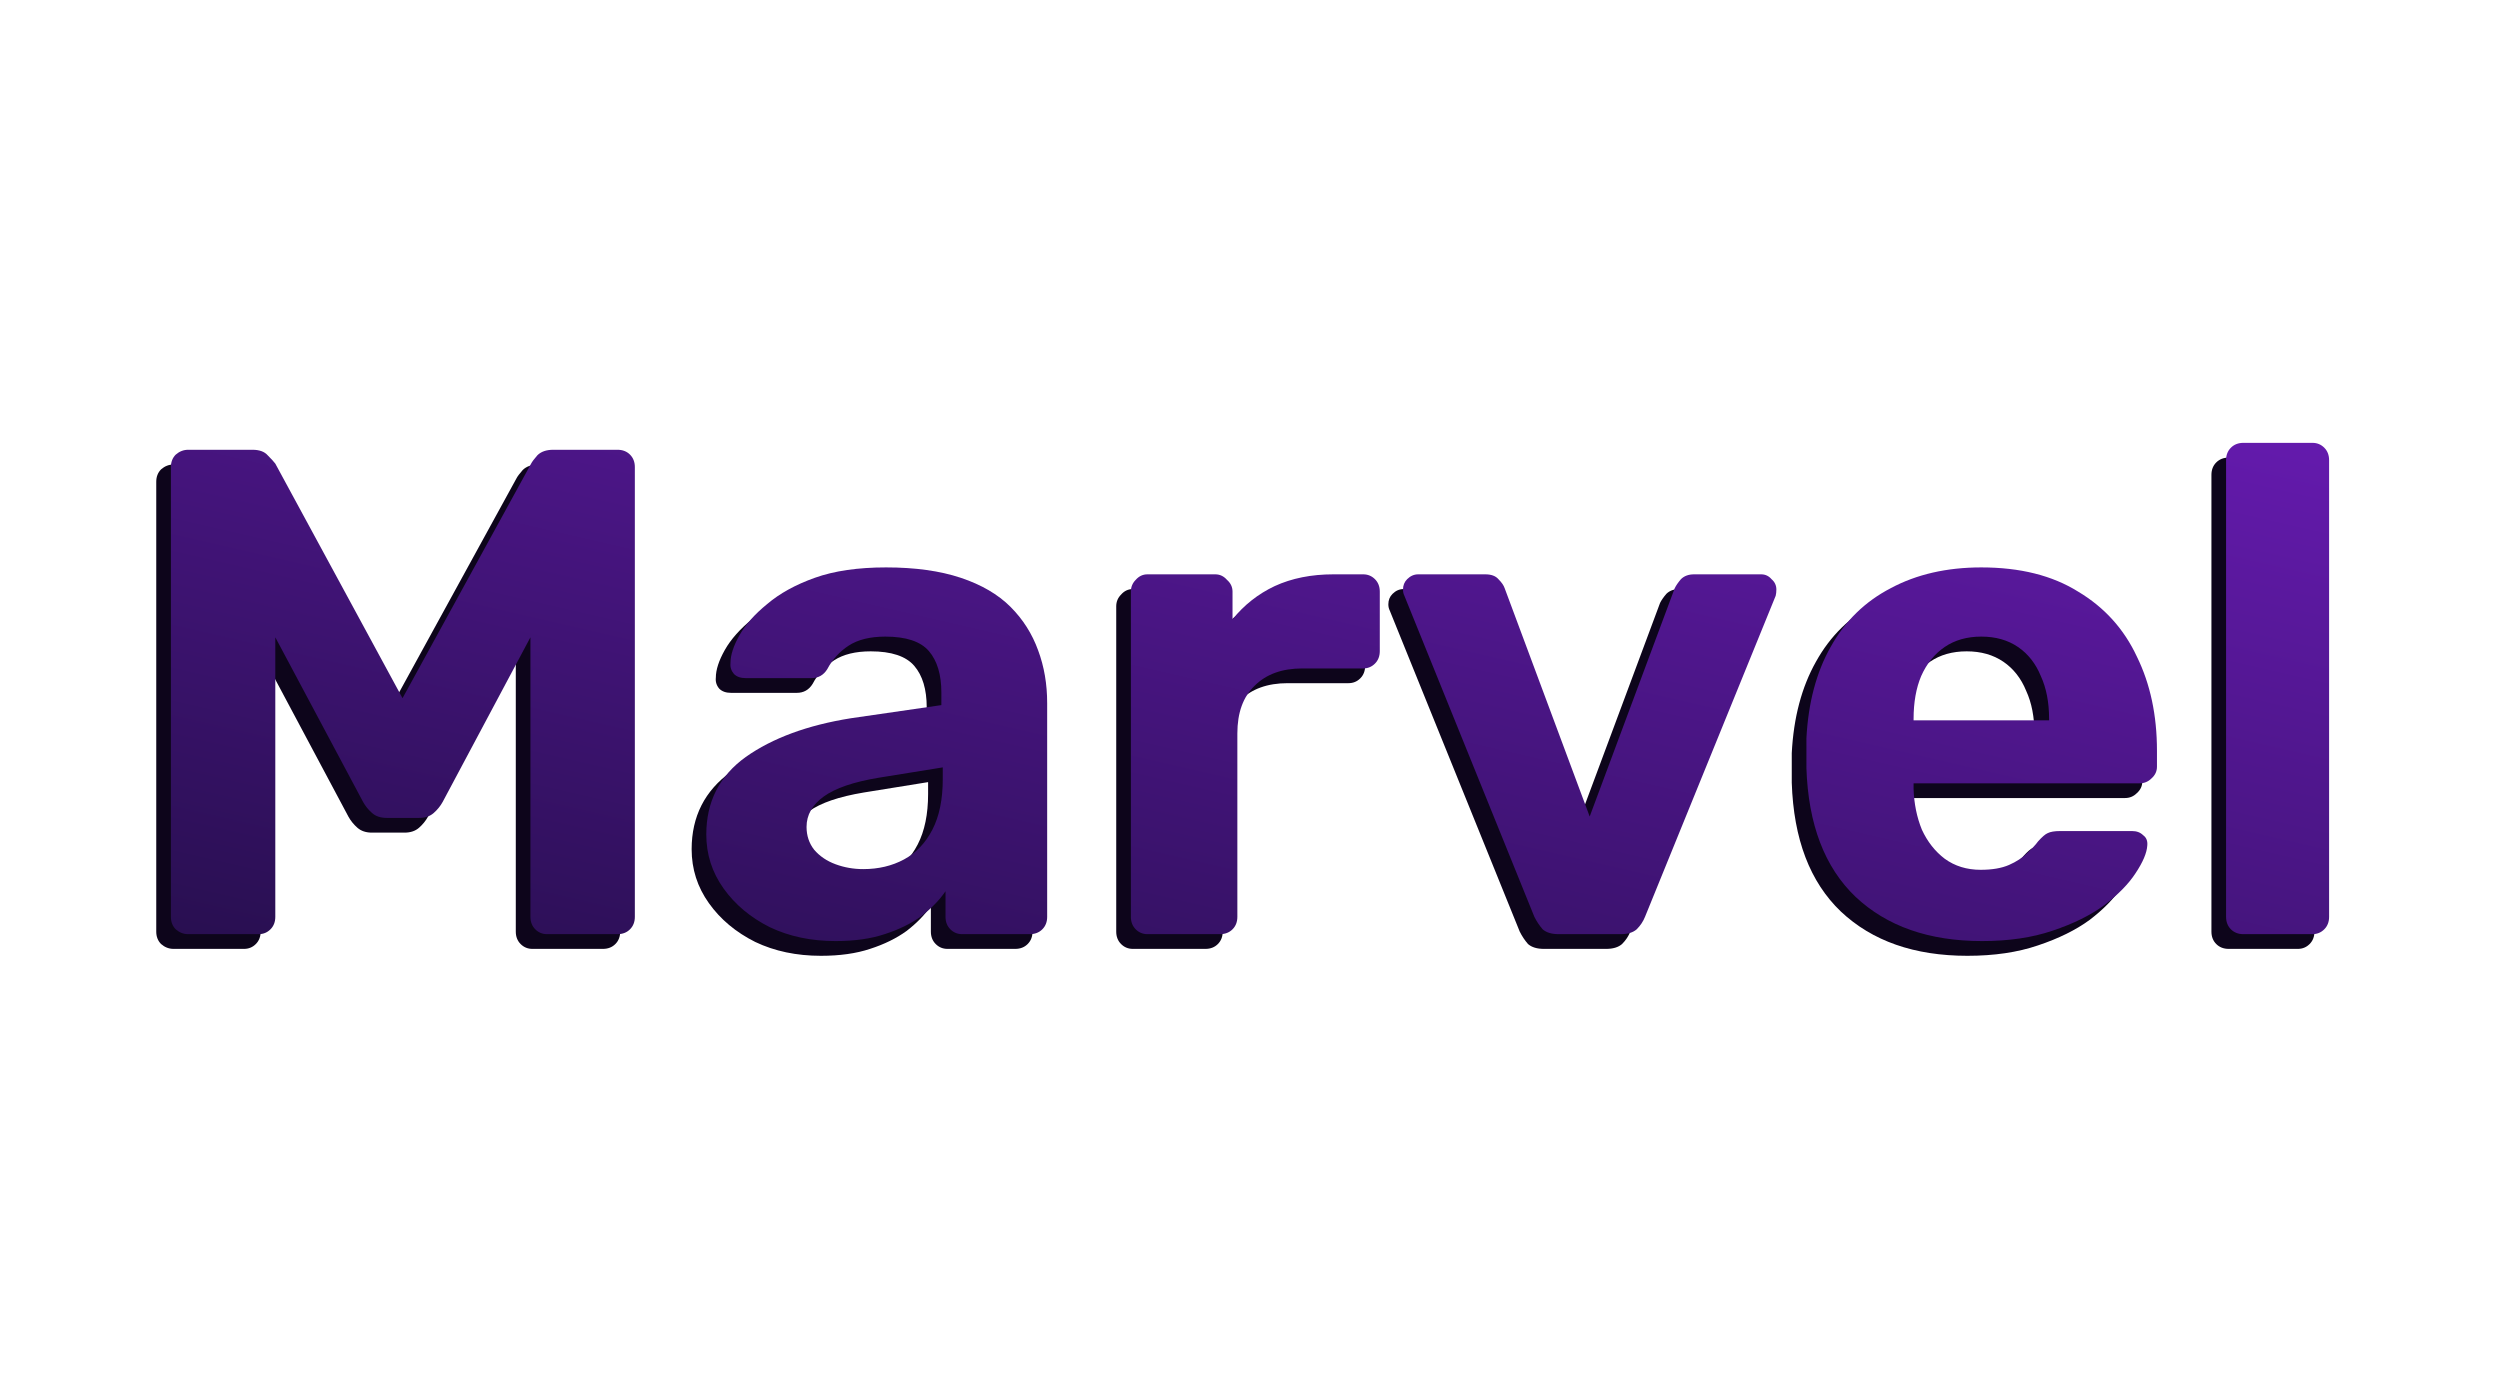
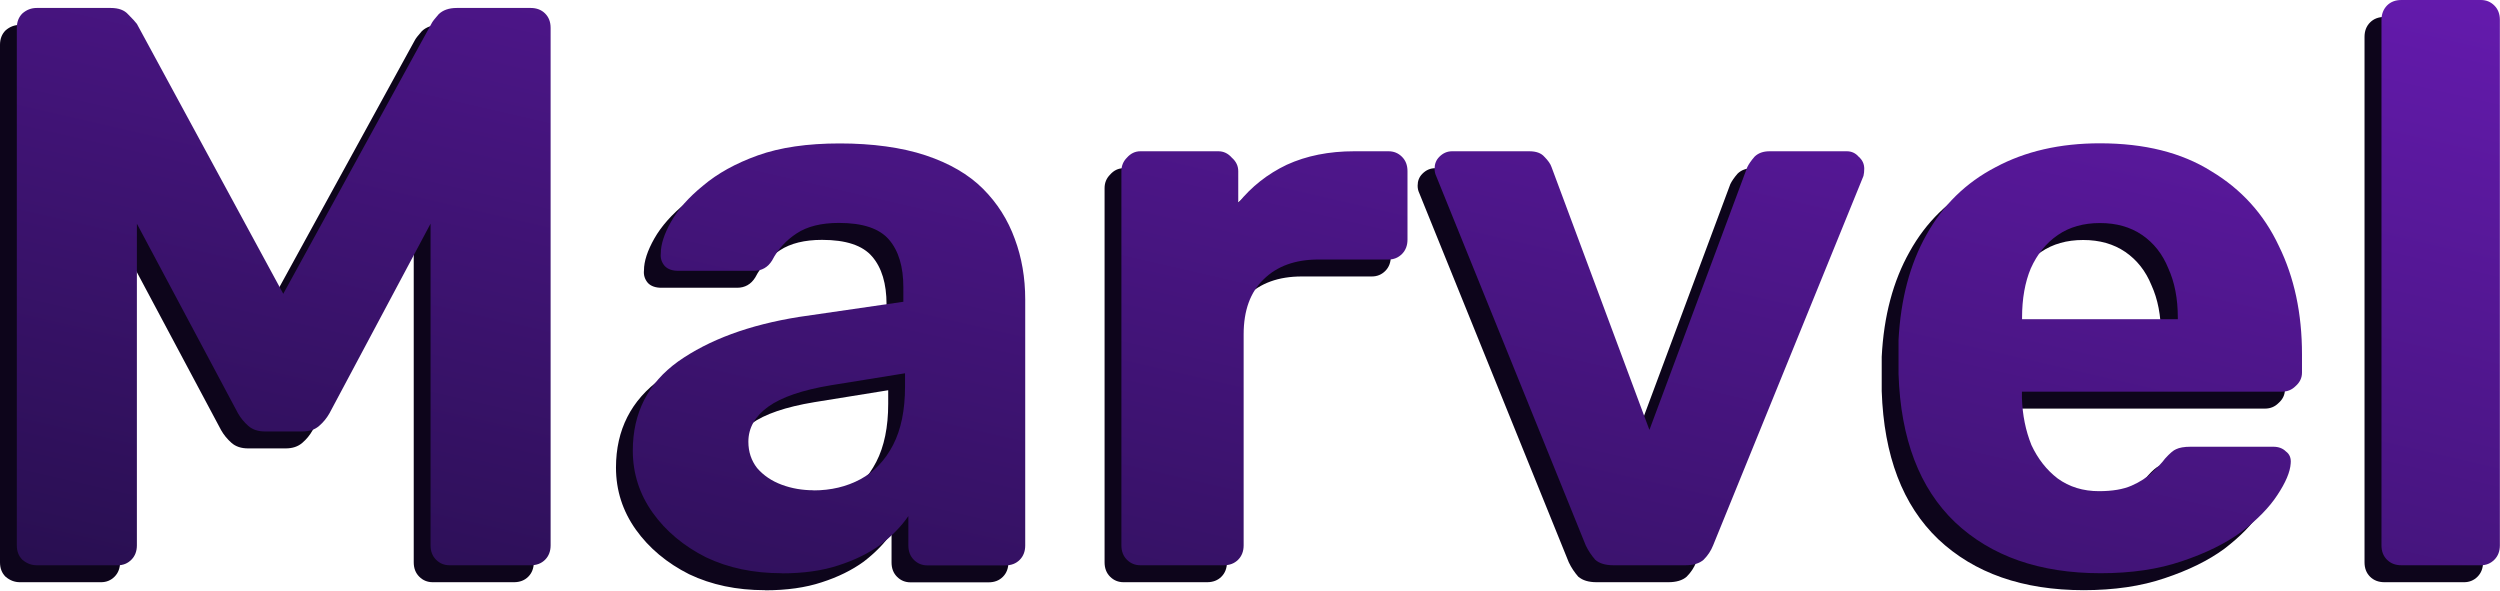
- <svg xmlns="http://www.w3.org/2000/svg" width="224" height="124" viewBox="0 0 224 124" fill="none">
-   <path d="M15.549 85.02C15.136 85.02 14.764 84.875 14.434 84.586C14.145 84.297 14 83.925 14 83.47V43.17C14 42.715 14.145 42.343 14.434 42.054C14.764 41.765 15.136 41.62 15.549 41.62H21.31C21.93 41.62 22.384 41.785 22.673 42.116C23.004 42.447 23.231 42.695 23.355 42.86L34.754 63.878L46.277 42.86C46.359 42.695 46.545 42.447 46.834 42.116C47.165 41.785 47.639 41.62 48.259 41.62H54.02C54.475 41.62 54.846 41.765 55.136 42.054C55.425 42.343 55.569 42.715 55.569 43.17V83.47C55.569 83.925 55.425 84.297 55.136 84.586C54.846 84.875 54.475 85.02 54.02 85.02H47.702C47.288 85.02 46.937 84.875 46.648 84.586C46.359 84.297 46.215 83.925 46.215 83.47V58.422L38.347 73.178C38.14 73.55 37.872 73.881 37.541 74.17C37.211 74.459 36.777 74.604 36.24 74.604H33.329C32.792 74.604 32.358 74.459 32.028 74.17C31.697 73.881 31.429 73.55 31.222 73.178L23.355 58.422V83.47C23.355 83.925 23.21 84.297 22.921 84.586C22.632 84.875 22.281 85.02 21.868 85.02H15.549Z" fill="#0D051B" />
-   <path d="M73.556 85.64C71.367 85.64 69.405 85.227 67.671 84.4C65.936 83.532 64.552 82.375 63.52 80.928C62.487 79.481 61.971 77.869 61.971 76.092C61.971 73.157 63.148 70.843 65.502 69.148C67.898 67.453 71.037 66.296 74.919 65.676L83.034 64.498V63.382C83.034 61.77 82.663 60.53 81.919 59.662C81.176 58.794 79.875 58.36 78.016 58.36C76.653 58.36 75.559 58.629 74.733 59.166C73.907 59.703 73.267 60.406 72.812 61.274C72.482 61.811 72.007 62.08 71.388 62.08H65.502C65.048 62.08 64.697 61.956 64.449 61.708C64.201 61.419 64.098 61.088 64.139 60.716C64.139 60.013 64.408 59.187 64.945 58.236C65.482 57.285 66.308 56.355 67.423 55.446C68.538 54.495 69.963 53.71 71.697 53.09C73.432 52.47 75.559 52.16 78.078 52.16C80.68 52.16 82.911 52.47 84.769 53.09C86.628 53.71 88.115 54.578 89.23 55.694C90.345 56.81 91.171 58.112 91.708 59.6C92.245 61.047 92.513 62.617 92.513 64.312V83.47C92.513 83.925 92.368 84.297 92.079 84.586C91.79 84.875 91.418 85.02 90.964 85.02H84.893C84.48 85.02 84.129 84.875 83.84 84.586C83.551 84.297 83.406 83.925 83.406 83.47V81.176C82.869 81.961 82.147 82.705 81.238 83.408C80.329 84.069 79.235 84.607 77.954 85.02C76.715 85.433 75.249 85.64 73.556 85.64ZM76.034 79.192C77.397 79.192 78.615 78.903 79.689 78.324C80.763 77.745 81.61 76.857 82.229 75.658C82.849 74.459 83.158 72.951 83.158 71.132V70.078L77.397 71.008C75.167 71.38 73.535 71.938 72.503 72.682C71.47 73.426 70.954 74.335 70.954 75.41C70.954 76.195 71.181 76.877 71.635 77.456C72.131 78.035 72.771 78.469 73.556 78.758C74.341 79.047 75.167 79.192 76.034 79.192Z" fill="#0D051B" />
-   <path d="M101.501 85.02C101.088 85.02 100.737 84.875 100.448 84.586C100.159 84.297 100.014 83.925 100.014 83.47V54.33C100.014 53.917 100.159 53.565 100.448 53.276C100.737 52.945 101.088 52.78 101.501 52.78H107.572C107.985 52.78 108.336 52.945 108.625 53.276C108.956 53.565 109.121 53.917 109.121 54.33V56.81C110.153 55.529 111.413 54.537 112.9 53.834C114.428 53.131 116.183 52.78 118.166 52.78H120.83C121.243 52.78 121.594 52.925 121.883 53.214C122.172 53.503 122.316 53.875 122.316 54.33V59.662C122.316 60.117 122.172 60.489 121.883 60.778C121.594 61.067 121.243 61.212 120.83 61.212H115.378C113.561 61.212 112.136 61.729 111.103 62.762C110.071 63.754 109.554 65.18 109.554 67.04V83.47C109.554 83.925 109.41 84.297 109.121 84.586C108.832 84.875 108.46 85.02 108.006 85.02H101.501Z" fill="#0D051B" />
-   <path d="M138.335 85.02C137.716 85.02 137.241 84.875 136.91 84.586C136.621 84.255 136.373 83.883 136.167 83.47L124.52 54.702C124.437 54.537 124.396 54.351 124.396 54.144C124.396 53.772 124.52 53.462 124.768 53.214C125.057 52.925 125.387 52.78 125.759 52.78H131.768C132.305 52.78 132.698 52.925 132.945 53.214C133.234 53.503 133.42 53.772 133.503 54.02L141.123 74.48L148.743 54.02C148.867 53.772 149.053 53.503 149.301 53.214C149.59 52.925 149.982 52.78 150.478 52.78H156.487C156.859 52.78 157.168 52.925 157.416 53.214C157.705 53.462 157.85 53.772 157.85 54.144C157.85 54.351 157.829 54.537 157.788 54.702L146.079 83.47C145.914 83.883 145.666 84.255 145.336 84.586C145.005 84.875 144.53 85.02 143.911 85.02H138.335Z" fill="#0D051B" />
-   <path d="M176.277 85.64C171.528 85.64 167.749 84.317 164.94 81.672C162.173 79.027 160.707 75.183 160.542 70.14C160.542 69.809 160.542 69.375 160.542 68.838C160.542 68.259 160.542 67.805 160.542 67.474C160.707 64.291 161.43 61.563 162.71 59.29C163.99 56.975 165.787 55.219 168.1 54.02C170.413 52.78 173.118 52.16 176.215 52.16C179.685 52.16 182.576 52.883 184.889 54.33C187.243 55.735 188.998 57.678 190.154 60.158C191.352 62.597 191.951 65.407 191.951 68.59V70.016C191.951 70.429 191.786 70.781 191.455 71.07C191.166 71.359 190.815 71.504 190.402 71.504H170.144C170.144 71.545 170.144 71.628 170.144 71.752C170.144 71.835 170.144 71.917 170.144 72C170.185 73.323 170.433 74.542 170.888 75.658C171.383 76.733 172.065 77.601 172.932 78.262C173.841 78.923 174.914 79.254 176.153 79.254C177.186 79.254 178.033 79.109 178.693 78.82C179.354 78.531 179.891 78.179 180.304 77.766C180.758 77.353 181.089 77.001 181.295 76.712C181.667 76.299 181.956 76.051 182.163 75.968C182.411 75.844 182.782 75.782 183.278 75.782H189.721C190.134 75.782 190.464 75.906 190.712 76.154C191.001 76.361 191.125 76.671 191.084 77.084C191.042 77.745 190.691 78.572 190.031 79.564C189.411 80.515 188.482 81.465 187.243 82.416C186.004 83.325 184.455 84.09 182.596 84.71C180.779 85.33 178.673 85.64 176.277 85.64ZM170.144 65.862H182.287V65.738C182.287 64.25 182.039 62.969 181.543 61.894C181.089 60.778 180.407 59.91 179.499 59.29C178.59 58.67 177.496 58.36 176.215 58.36C174.935 58.36 173.841 58.67 172.932 59.29C172.023 59.91 171.321 60.778 170.826 61.894C170.371 62.969 170.144 64.25 170.144 65.738V65.862Z" fill="#0D051B" />
-   <path d="M199.692 85.02C199.238 85.02 198.866 84.875 198.577 84.586C198.288 84.297 198.144 83.925 198.144 83.47V42.55C198.144 42.095 198.288 41.723 198.577 41.434C198.866 41.145 199.238 41 199.692 41H205.888C206.301 41 206.652 41.145 206.941 41.434C207.23 41.723 207.374 42.095 207.374 42.55V83.47C207.374 83.925 207.23 84.297 206.941 84.586C206.652 84.875 206.301 85.02 205.888 85.02H199.692Z" fill="#0D051B" />
-   <path d="M16.862 83.7C16.448 83.7 16.077 83.555 15.746 83.266C15.457 82.977 15.313 82.605 15.313 82.15V41.85C15.313 41.395 15.457 41.023 15.746 40.734C16.077 40.445 16.448 40.3 16.862 40.3H22.623C23.242 40.3 23.697 40.465 23.986 40.796C24.316 41.127 24.544 41.375 24.667 41.54L36.066 62.558L47.589 41.54C47.672 41.375 47.858 41.127 48.147 40.796C48.477 40.465 48.952 40.3 49.572 40.3H55.333C55.788 40.3 56.159 40.445 56.448 40.734C56.737 41.023 56.882 41.395 56.882 41.85V82.15C56.882 82.605 56.737 82.977 56.448 83.266C56.159 83.555 55.788 83.7 55.333 83.7H49.014C48.601 83.7 48.25 83.555 47.961 83.266C47.672 82.977 47.527 82.605 47.527 82.15V57.102L39.66 71.858C39.453 72.23 39.185 72.561 38.854 72.85C38.524 73.139 38.09 73.284 37.553 73.284H34.642C34.105 73.284 33.671 73.139 33.341 72.85C33.01 72.561 32.742 72.23 32.535 71.858L24.667 57.102V82.15C24.667 82.605 24.523 82.977 24.234 83.266C23.945 83.555 23.594 83.7 23.181 83.7H16.862Z" fill="url(#paint0_linear_27_104)" />
-   <path d="M74.869 84.32C72.68 84.32 70.718 83.907 68.983 83.08C67.249 82.212 65.865 81.055 64.833 79.608C63.8 78.161 63.284 76.549 63.284 74.772C63.284 71.837 64.461 69.523 66.815 67.828C69.21 66.133 72.349 64.976 76.232 64.356L84.347 63.178V62.062C84.347 60.45 83.975 59.21 83.232 58.342C82.489 57.474 81.188 57.04 79.329 57.04C77.966 57.04 76.872 57.309 76.046 57.846C75.22 58.383 74.58 59.086 74.125 59.954C73.795 60.491 73.32 60.76 72.7 60.76H66.815C66.361 60.76 66.01 60.636 65.762 60.388C65.514 60.099 65.411 59.768 65.452 59.396C65.452 58.693 65.721 57.867 66.257 56.916C66.794 55.965 67.62 55.035 68.736 54.126C69.851 53.175 71.275 52.39 73.01 51.77C74.745 51.15 76.872 50.84 79.391 50.84C81.993 50.84 84.223 51.15 86.082 51.77C87.94 52.39 89.427 53.258 90.542 54.374C91.657 55.49 92.484 56.792 93.02 58.28C93.557 59.727 93.826 61.297 93.826 62.992V82.15C93.826 82.605 93.681 82.977 93.392 83.266C93.103 83.555 92.731 83.7 92.277 83.7H86.206C85.793 83.7 85.442 83.555 85.153 83.266C84.864 82.977 84.719 82.605 84.719 82.15V79.856C84.182 80.641 83.459 81.385 82.551 82.088C81.642 82.749 80.548 83.287 79.267 83.7C78.028 84.113 76.562 84.32 74.869 84.32ZM77.347 77.872C78.71 77.872 79.928 77.583 81.002 77.004C82.076 76.425 82.922 75.537 83.542 74.338C84.161 73.139 84.471 71.631 84.471 69.812V68.758L78.71 69.688C76.479 70.06 74.848 70.618 73.816 71.362C72.783 72.106 72.267 73.015 72.267 74.09C72.267 74.875 72.494 75.557 72.948 76.136C73.444 76.715 74.084 77.149 74.869 77.438C75.653 77.727 76.479 77.872 77.347 77.872Z" fill="url(#paint1_linear_27_104)" />
-   <path d="M102.814 83.7C102.401 83.7 102.049 83.555 101.76 83.266C101.471 82.977 101.327 82.605 101.327 82.15V53.01C101.327 52.597 101.471 52.245 101.76 51.956C102.049 51.625 102.401 51.46 102.814 51.46H108.885C109.298 51.46 109.649 51.625 109.938 51.956C110.268 52.245 110.434 52.597 110.434 53.01V55.49C111.466 54.209 112.726 53.217 114.213 52.514C115.741 51.811 117.496 51.46 119.478 51.46H122.142C122.555 51.46 122.906 51.605 123.196 51.894C123.485 52.183 123.629 52.555 123.629 53.01V58.342C123.629 58.797 123.485 59.169 123.196 59.458C122.906 59.747 122.555 59.892 122.142 59.892H116.691C114.873 59.892 113.449 60.409 112.416 61.442C111.383 62.434 110.867 63.86 110.867 65.72V82.15C110.867 82.605 110.723 82.977 110.434 83.266C110.144 83.555 109.773 83.7 109.318 83.7H102.814Z" fill="url(#paint2_linear_27_104)" />
-   <path d="M139.648 83.7C139.028 83.7 138.553 83.555 138.223 83.266C137.934 82.935 137.686 82.563 137.48 82.15L125.833 53.382C125.75 53.217 125.709 53.031 125.709 52.824C125.709 52.452 125.833 52.142 126.081 51.894C126.37 51.605 126.7 51.46 127.072 51.46H133.081C133.618 51.46 134.01 51.605 134.258 51.894C134.547 52.183 134.733 52.452 134.816 52.7L142.436 73.16L150.056 52.7C150.18 52.452 150.365 52.183 150.613 51.894C150.902 51.605 151.295 51.46 151.79 51.46H157.8C158.171 51.46 158.481 51.605 158.729 51.894C159.018 52.142 159.163 52.452 159.163 52.824C159.163 53.031 159.142 53.217 159.101 53.382L147.392 82.15C147.227 82.563 146.979 82.935 146.648 83.266C146.318 83.555 145.843 83.7 145.224 83.7H139.648Z" fill="url(#paint3_linear_27_104)" />
-   <path d="M177.59 84.32C172.841 84.32 169.062 82.997 166.253 80.352C163.486 77.707 162.02 73.863 161.855 68.82C161.855 68.489 161.855 68.055 161.855 67.518C161.855 66.939 161.855 66.485 161.855 66.154C162.02 62.971 162.742 60.243 164.023 57.97C165.303 55.655 167.1 53.899 169.413 52.7C171.725 51.46 174.431 50.84 177.528 50.84C180.997 50.84 183.889 51.563 186.201 53.01C188.555 54.415 190.311 56.358 191.467 58.838C192.665 61.277 193.264 64.087 193.264 67.27V68.696C193.264 69.109 193.099 69.461 192.768 69.75C192.479 70.039 192.128 70.184 191.715 70.184H171.457C171.457 70.225 171.457 70.308 171.457 70.432C171.457 70.515 171.457 70.597 171.457 70.68C171.498 72.003 171.746 73.222 172.2 74.338C172.696 75.413 173.377 76.281 174.245 76.942C175.153 77.603 176.227 77.934 177.466 77.934C178.499 77.934 179.345 77.789 180.006 77.5C180.667 77.211 181.204 76.859 181.617 76.446C182.071 76.033 182.402 75.681 182.608 75.392C182.98 74.979 183.269 74.731 183.475 74.648C183.723 74.524 184.095 74.462 184.591 74.462H191.034C191.447 74.462 191.777 74.586 192.025 74.834C192.314 75.041 192.438 75.351 192.396 75.764C192.355 76.425 192.004 77.252 191.343 78.244C190.724 79.195 189.795 80.145 188.555 81.096C187.316 82.005 185.768 82.77 183.909 83.39C182.092 84.01 179.986 84.32 177.59 84.32ZM171.457 64.542H183.599V64.418C183.599 62.93 183.352 61.649 182.856 60.574C182.402 59.458 181.72 58.59 180.812 57.97C179.903 57.35 178.809 57.04 177.528 57.04C176.248 57.04 175.153 57.35 174.245 57.97C173.336 58.59 172.634 59.458 172.138 60.574C171.684 61.649 171.457 62.93 171.457 64.418V64.542Z" fill="url(#paint4_linear_27_104)" />
-   <path d="M201.005 83.7C200.551 83.7 200.179 83.555 199.89 83.266C199.601 82.977 199.456 82.605 199.456 82.15V41.23C199.456 40.775 199.601 40.403 199.89 40.114C200.179 39.825 200.551 39.68 201.005 39.68H207.2C207.613 39.68 207.964 39.825 208.254 40.114C208.543 40.403 208.687 40.775 208.687 41.23V82.15C208.687 82.605 208.543 82.977 208.254 83.266C207.964 83.555 207.613 83.7 207.2 83.7H201.005Z" fill="url(#paint5_linear_27_104)" />
+ <svg xmlns="http://www.w3.org/2000/svg" id="Layer_1" data-name="Layer 1" viewBox="0 0 194.69 45.96">
  <defs>
-     <linearGradient id="paint0_linear_27_104" x1="15.313" y1="84.32" x2="34.88" y2="-0.443" gradientUnits="userSpaceOnUse">
-       <stop stop-color="#280F50" />
-       <stop offset="1" stop-color="#641AAD" />
+     <style>
+       .cls-1 {
+         fill: url(#linear-gradient);
+       }
+ 
+       .cls-1, .cls-2, .cls-3, .cls-4, .cls-5, .cls-6, .cls-7 {
+         stroke-width: 0px;
+       }
+ 
+       .cls-2 {
+         fill: url(#linear-gradient-4);
+       }
+ 
+       .cls-3 {
+         fill: url(#linear-gradient-2);
+       }
+ 
+       .cls-4 {
+         fill: url(#linear-gradient-3);
+       }
+ 
+       .cls-5 {
+         fill: url(#linear-gradient-5);
+       }
+ 
+       .cls-6 {
+         fill: url(#linear-gradient-6);
+       }
+ 
+       .cls-7 {
+         fill: #0d051b;
+       }
+     </style>
+     <linearGradient id="linear-gradient" x1="16.15" y1="-1.43" x2="35.72" y2="83.34" gradientTransform="translate(0 46.64) scale(1 -1)" gradientUnits="userSpaceOnUse">
+       <stop offset="0" stop-color="#280f50" />
+       <stop offset="1" stop-color="#641aad" />
    </linearGradient>
-     <linearGradient id="paint1_linear_27_104" x1="15.313" y1="84.32" x2="34.88" y2="-0.443" gradientUnits="userSpaceOnUse">
-       <stop stop-color="#280F50" />
-       <stop offset="1" stop-color="#641AAD" />
+     <linearGradient id="linear-gradient-2" x1="59.4" y1="-11.41" x2="78.97" y2="73.35" gradientTransform="translate(0 46.64) scale(1 -1)" gradientUnits="userSpaceOnUse">
+       <stop offset="0" stop-color="#280f50" />
+       <stop offset="1" stop-color="#641aad" />
    </linearGradient>
-     <linearGradient id="paint2_linear_27_104" x1="15.313" y1="84.32" x2="34.88" y2="-0.443" gradientUnits="userSpaceOnUse">
-       <stop stop-color="#280F50" />
-       <stop offset="1" stop-color="#641AAD" />
+     <linearGradient id="linear-gradient-3" x1="87.29" y1="-17.85" x2="106.86" y2="66.92" gradientTransform="translate(0 46.64) scale(1 -1)" gradientUnits="userSpaceOnUse">
+       <stop offset="0" stop-color="#280f50" />
+       <stop offset="1" stop-color="#641aad" />
    </linearGradient>
-     <linearGradient id="paint3_linear_27_104" x1="15.313" y1="84.32" x2="34.88" y2="-0.443" gradientUnits="userSpaceOnUse">
-       <stop stop-color="#280F50" />
-       <stop offset="1" stop-color="#641AAD" />
+     <linearGradient id="linear-gradient-4" x1="115.11" y1="-24.27" x2="134.68" y2="60.49" gradientTransform="translate(0 46.64) scale(1 -1)" gradientUnits="userSpaceOnUse">
+       <stop offset="0" stop-color="#280f50" />
+       <stop offset="1" stop-color="#641aad" />
    </linearGradient>
-     <linearGradient id="paint4_linear_27_104" x1="15.313" y1="84.32" x2="34.88" y2="-0.443" gradientUnits="userSpaceOnUse">
-       <stop stop-color="#280F50" />
-       <stop offset="1" stop-color="#641AAD" />
+     <linearGradient id="linear-gradient-5" x1="151.85" y1="-32.75" x2="171.42" y2="52.01" gradientTransform="translate(0 46.64) scale(1 -1)" gradientUnits="userSpaceOnUse">
+       <stop offset="0" stop-color="#280f50" />
+       <stop offset="1" stop-color="#641aad" />
    </linearGradient>
-     <linearGradient id="paint5_linear_27_104" x1="15.313" y1="84.32" x2="34.88" y2="-0.443" gradientUnits="userSpaceOnUse">
-       <stop stop-color="#280F50" />
-       <stop offset="1" stop-color="#641AAD" />
+     <linearGradient id="linear-gradient-6" x1="175.56" y1="-38.22" x2="195.13" y2="46.54" gradientTransform="translate(0 46.64) scale(1 -1)" gradientUnits="userSpaceOnUse">
+       <stop offset="0" stop-color="#280f50" />
+       <stop offset="1" stop-color="#641aad" />
    </linearGradient>
  </defs>
+   <path class="cls-7" d="m1.55,45.34c-.41,0-.78-.14-1.12-.43-.29-.29-.43-.66-.43-1.12V3.49c0-.45.14-.83.43-1.12.33-.29.7-.43,1.12-.43h5.76c.62,0,1.07.17,1.36.5.33.33.56.58.68.74l11.4,21.02L32.28,3.18c.08-.17.27-.41.56-.74.33-.33.81-.5,1.42-.5h5.76c.45,0,.83.14,1.12.43s.43.66.43,1.12v40.3c0,.45-.14.83-.43,1.12s-.66.43-1.12.43h-6.32c-.41,0-.76-.14-1.05-.43s-.43-.66-.43-1.12v-25.05l-7.87,14.76c-.21.37-.47.7-.81.99s-.76.43-1.3.43h-2.91c-.54,0-.97-.14-1.3-.43-.33-.29-.6-.62-.81-.99l-7.87-14.76v25.05c0,.45-.14.83-.43,1.12-.29.29-.64.43-1.05.43H1.55Z" />
+   <path class="cls-7" d="m59.56,45.96c-2.19,0-4.15-.41-5.89-1.24-1.73-.87-3.12-2.03-4.15-3.47-1.03-1.45-1.55-3.06-1.55-4.84,0-2.93,1.18-5.25,3.53-6.94,2.4-1.69,5.53-2.85,9.42-3.47l8.12-1.18v-1.12c0-1.61-.37-2.85-1.12-3.72-.74-.87-2.04-1.3-3.9-1.3-1.36,0-2.46.27-3.28.81-.83.54-1.47,1.24-1.92,2.11-.33.54-.81.81-1.42.81h-5.89c-.45,0-.81-.12-1.05-.37-.25-.29-.35-.62-.31-.99,0-.7.27-1.53.81-2.48.54-.95,1.36-1.88,2.48-2.79,1.12-.95,2.54-1.74,4.27-2.36,1.73-.62,3.86-.93,6.38-.93s4.83.31,6.69.93c1.86.62,3.35,1.49,4.46,2.6,1.12,1.12,1.94,2.42,2.48,3.91.54,1.45.81,3.02.81,4.71v19.16c0,.45-.14.83-.43,1.12s-.66.43-1.12.43h-6.07c-.41,0-.76-.14-1.05-.43s-.43-.66-.43-1.12v-2.29c-.54.79-1.26,1.53-2.17,2.23-.91.66-2,1.2-3.28,1.61-1.24.41-2.71.62-4.4.62Zm2.48-6.45c1.36,0,2.58-.29,3.66-.87,1.07-.58,1.92-1.47,2.54-2.67.62-1.2.93-2.71.93-4.53v-1.05l-5.76.93c-2.23.37-3.86.93-4.89,1.67-1.03.74-1.55,1.65-1.55,2.73,0,.79.23,1.47.68,2.05.5.58,1.14,1.01,1.92,1.3.78.29,1.61.43,2.48.43Z" />
+   <path class="cls-7" d="m87.5,45.34c-.41,0-.76-.14-1.05-.43s-.43-.66-.43-1.12V14.65c0-.41.14-.76.43-1.05.29-.33.64-.5,1.05-.5h6.07c.41,0,.76.17,1.05.5.33.29.5.64.5,1.05v2.48c1.03-1.28,2.29-2.27,3.78-2.98,1.53-.7,3.28-1.05,5.27-1.05h2.66c.41,0,.76.14,1.05.43.29.29.43.66.43,1.12v5.33c0,.45-.14.83-.43,1.12-.29.29-.64.43-1.05.43h-5.45c-1.82,0-3.24.52-4.28,1.55-1.03.99-1.55,2.42-1.55,4.28v16.43c0,.45-.14.83-.43,1.12s-.66.43-1.12.43h-6.5Z" />
+   <path class="cls-7" d="m124.34,45.34c-.62,0-1.09-.14-1.43-.43-.29-.33-.54-.7-.74-1.12l-11.65-28.77c-.08-.17-.12-.35-.12-.56,0-.37.12-.68.37-.93.29-.29.62-.43.99-.43h6.01c.54,0,.93.14,1.18.43.29.29.47.56.56.81l7.62,20.46,7.62-20.46c.12-.25.31-.52.56-.81.29-.29.68-.43,1.18-.43h6.01c.37,0,.68.14.93.43.29.25.43.56.43.93,0,.21-.02.39-.06.56l-11.71,28.77c-.16.41-.41.79-.74,1.12-.33.29-.81.43-1.43.43h-5.58Z" />
+   <path class="cls-7" d="m162.28,45.96c-4.75,0-8.53-1.32-11.34-3.97-2.77-2.65-4.23-6.49-4.4-11.53v-2.67c.16-3.18.89-5.91,2.17-8.18,1.28-2.31,3.08-4.07,5.39-5.27,2.31-1.24,5.02-1.86,8.11-1.86,3.47,0,6.36.72,8.67,2.17,2.35,1.41,4.11,3.35,5.26,5.83,1.2,2.44,1.8,5.25,1.8,8.43v1.43c0,.41-.17.76-.5,1.05-.29.29-.64.43-1.05.43h-20.26v.5c.04,1.32.29,2.54.74,3.66.49,1.07,1.18,1.94,2.04,2.6.91.66,1.98.99,3.22.99,1.03,0,1.88-.14,2.54-.43.66-.29,1.2-.64,1.61-1.05.45-.41.79-.76.99-1.05.37-.41.66-.66.87-.74.25-.12.62-.19,1.12-.19h6.44c.41,0,.74.12.99.37.29.21.41.52.37.93-.04.66-.39,1.49-1.05,2.48-.62.95-1.55,1.9-2.79,2.85-1.24.91-2.79,1.67-4.65,2.29-1.82.62-3.92.93-6.32.93Zm-6.13-19.78h12.14v-.12c0-1.49-.25-2.77-.74-3.84-.45-1.12-1.14-1.98-2.04-2.6-.91-.62-2-.93-3.28-.93s-2.37.31-3.28.93c-.91.62-1.61,1.49-2.11,2.6-.46,1.07-.68,2.36-.68,3.84v.12Z" />
+   <path class="cls-7" d="m185.69,45.34c-.45,0-.83-.14-1.12-.43s-.43-.66-.43-1.12V2.87c0-.45.14-.83.43-1.12.29-.29.66-.43,1.12-.43h6.2c.41,0,.76.14,1.05.43.29.29.43.66.43,1.12v40.92c0,.45-.14.83-.43,1.12s-.64.43-1.05.43h-6.2Z" />
+   <path class="cls-1" d="m2.86,44.02c-.41,0-.78-.14-1.12-.43-.29-.29-.43-.66-.43-1.12V2.17c0-.45.14-.83.43-1.12.33-.29.7-.43,1.12-.43h5.76c.62,0,1.07.17,1.36.5.33.33.56.58.68.74l11.4,21.02L33.59,1.86c.08-.17.27-.41.56-.74.33-.33.81-.5,1.42-.5h5.76c.45,0,.83.14,1.12.43.29.29.43.66.43,1.12v40.3c0,.45-.14.83-.43,1.12-.29.29-.66.43-1.12.43h-6.32c-.41,0-.76-.14-1.05-.43-.29-.29-.43-.66-.43-1.12v-25.05l-7.87,14.76c-.21.37-.47.7-.81.99-.33.29-.76.43-1.3.43h-2.91c-.54,0-.97-.14-1.3-.43-.33-.29-.6-.62-.81-.99l-7.87-14.76v25.05c0,.45-.14.83-.43,1.12-.29.29-.64.43-1.05.43H2.86Z" />
+   <path class="cls-3" d="m60.87,44.64c-2.19,0-4.15-.41-5.89-1.24-1.73-.87-3.12-2.03-4.15-3.47-1.03-1.45-1.55-3.06-1.55-4.84,0-2.93,1.18-5.25,3.53-6.94,2.4-1.69,5.53-2.85,9.42-3.47l8.12-1.18v-1.12c0-1.61-.37-2.85-1.12-3.72s-2.04-1.3-3.9-1.3c-1.36,0-2.46.27-3.28.81-.83.54-1.47,1.24-1.92,2.11-.33.54-.81.81-1.42.81h-5.89c-.45,0-.81-.12-1.05-.37-.25-.29-.35-.62-.31-.99,0-.7.27-1.53.81-2.48s1.36-1.88,2.48-2.79c1.12-.95,2.54-1.74,4.27-2.36,1.73-.62,3.86-.93,6.38-.93s4.83.31,6.69.93c1.86.62,3.35,1.49,4.46,2.6,1.12,1.12,1.94,2.42,2.48,3.91.54,1.45.81,3.02.81,4.71v19.16c0,.45-.14.83-.43,1.12s-.66.43-1.12.43h-6.07c-.41,0-.76-.14-1.05-.43s-.43-.66-.43-1.12v-2.29c-.54.79-1.26,1.53-2.17,2.23-.91.66-2,1.2-3.28,1.61-1.24.41-2.71.62-4.4.62Zm2.48-6.45c1.36,0,2.58-.29,3.66-.87,1.07-.58,1.92-1.47,2.54-2.67s.93-2.71.93-4.53v-1.05l-5.76.93c-2.23.37-3.86.93-4.89,1.67-1.03.74-1.55,1.65-1.55,2.73,0,.79.23,1.47.68,2.05.5.58,1.14,1.01,1.92,1.3.78.29,1.61.43,2.48.43Z" />
+   <path class="cls-4" d="m88.81,44.02c-.41,0-.76-.14-1.05-.43s-.43-.66-.43-1.12V13.33c0-.41.14-.76.43-1.05.29-.33.64-.5,1.05-.5h6.07c.41,0,.76.17,1.05.5.33.29.5.64.5,1.05v2.48c1.03-1.28,2.29-2.27,3.78-2.98,1.53-.7,3.28-1.05,5.26-1.05h2.66c.41,0,.76.14,1.05.43.29.29.43.66.43,1.12v5.33c0,.45-.14.83-.43,1.12-.29.29-.64.43-1.05.43h-5.45c-1.82,0-3.24.52-4.28,1.55-1.03.99-1.55,2.42-1.55,4.28v16.43c0,.45-.14.83-.43,1.12-.29.29-.66.43-1.12.43h-6.5Z" />
+   <path class="cls-2" d="m125.65,44.02c-.62,0-1.1-.14-1.42-.43-.29-.33-.54-.7-.74-1.12l-11.65-28.77c-.08-.17-.12-.35-.12-.56,0-.37.12-.68.37-.93.29-.29.62-.43.99-.43h6.01c.54,0,.93.14,1.18.43.29.29.48.56.56.81l7.62,20.46,7.62-20.46c.12-.25.31-.52.56-.81.29-.29.68-.43,1.18-.43h6.01c.37,0,.68.14.93.43.29.25.43.56.43.93,0,.21-.02.39-.06.56l-11.71,28.77c-.16.41-.41.79-.74,1.12-.33.29-.8.43-1.42.43h-5.58Z" />
+   <path class="cls-5" d="m163.59,44.64c-4.75,0-8.53-1.32-11.34-3.97-2.77-2.65-4.23-6.49-4.4-11.53v-2.67c.17-3.18.89-5.91,2.17-8.18,1.28-2.31,3.08-4.07,5.39-5.27,2.31-1.24,5.02-1.86,8.12-1.86,3.47,0,6.36.72,8.67,2.17,2.35,1.41,4.11,3.35,5.27,5.83,1.2,2.44,1.8,5.25,1.8,8.43v1.43c0,.41-.17.76-.5,1.05-.29.29-.64.43-1.05.43h-20.26v.5c.04,1.32.29,2.54.74,3.66.5,1.07,1.18,1.94,2.04,2.6.91.66,1.98.99,3.22.99,1.03,0,1.88-.14,2.54-.43.66-.29,1.2-.64,1.61-1.05.45-.41.78-.76.99-1.05.37-.41.66-.66.87-.74.25-.12.62-.19,1.12-.19h6.44c.41,0,.74.12.99.37.29.21.41.52.37.93-.04.66-.39,1.49-1.05,2.48-.62.95-1.55,1.9-2.79,2.85-1.24.91-2.79,1.67-4.65,2.29-1.82.62-3.92.93-6.32.93Zm-6.13-19.78h12.14v-.12c0-1.49-.25-2.77-.74-3.84-.45-1.12-1.14-1.98-2.04-2.6-.91-.62-2-.93-3.28-.93s-2.38.31-3.28.93c-.91.62-1.61,1.49-2.11,2.6-.45,1.07-.68,2.36-.68,3.84v.12Z" />
+   <path class="cls-6" d="m187.01,44.02c-.45,0-.83-.14-1.12-.43s-.43-.66-.43-1.12V1.55c0-.45.15-.83.43-1.12.29-.29.66-.43,1.12-.43h6.19c.41,0,.76.14,1.05.43.29.29.43.66.43,1.12v40.92c0,.45-.14.83-.43,1.12-.29.29-.64.43-1.05.43h-6.19Z" />
</svg>
